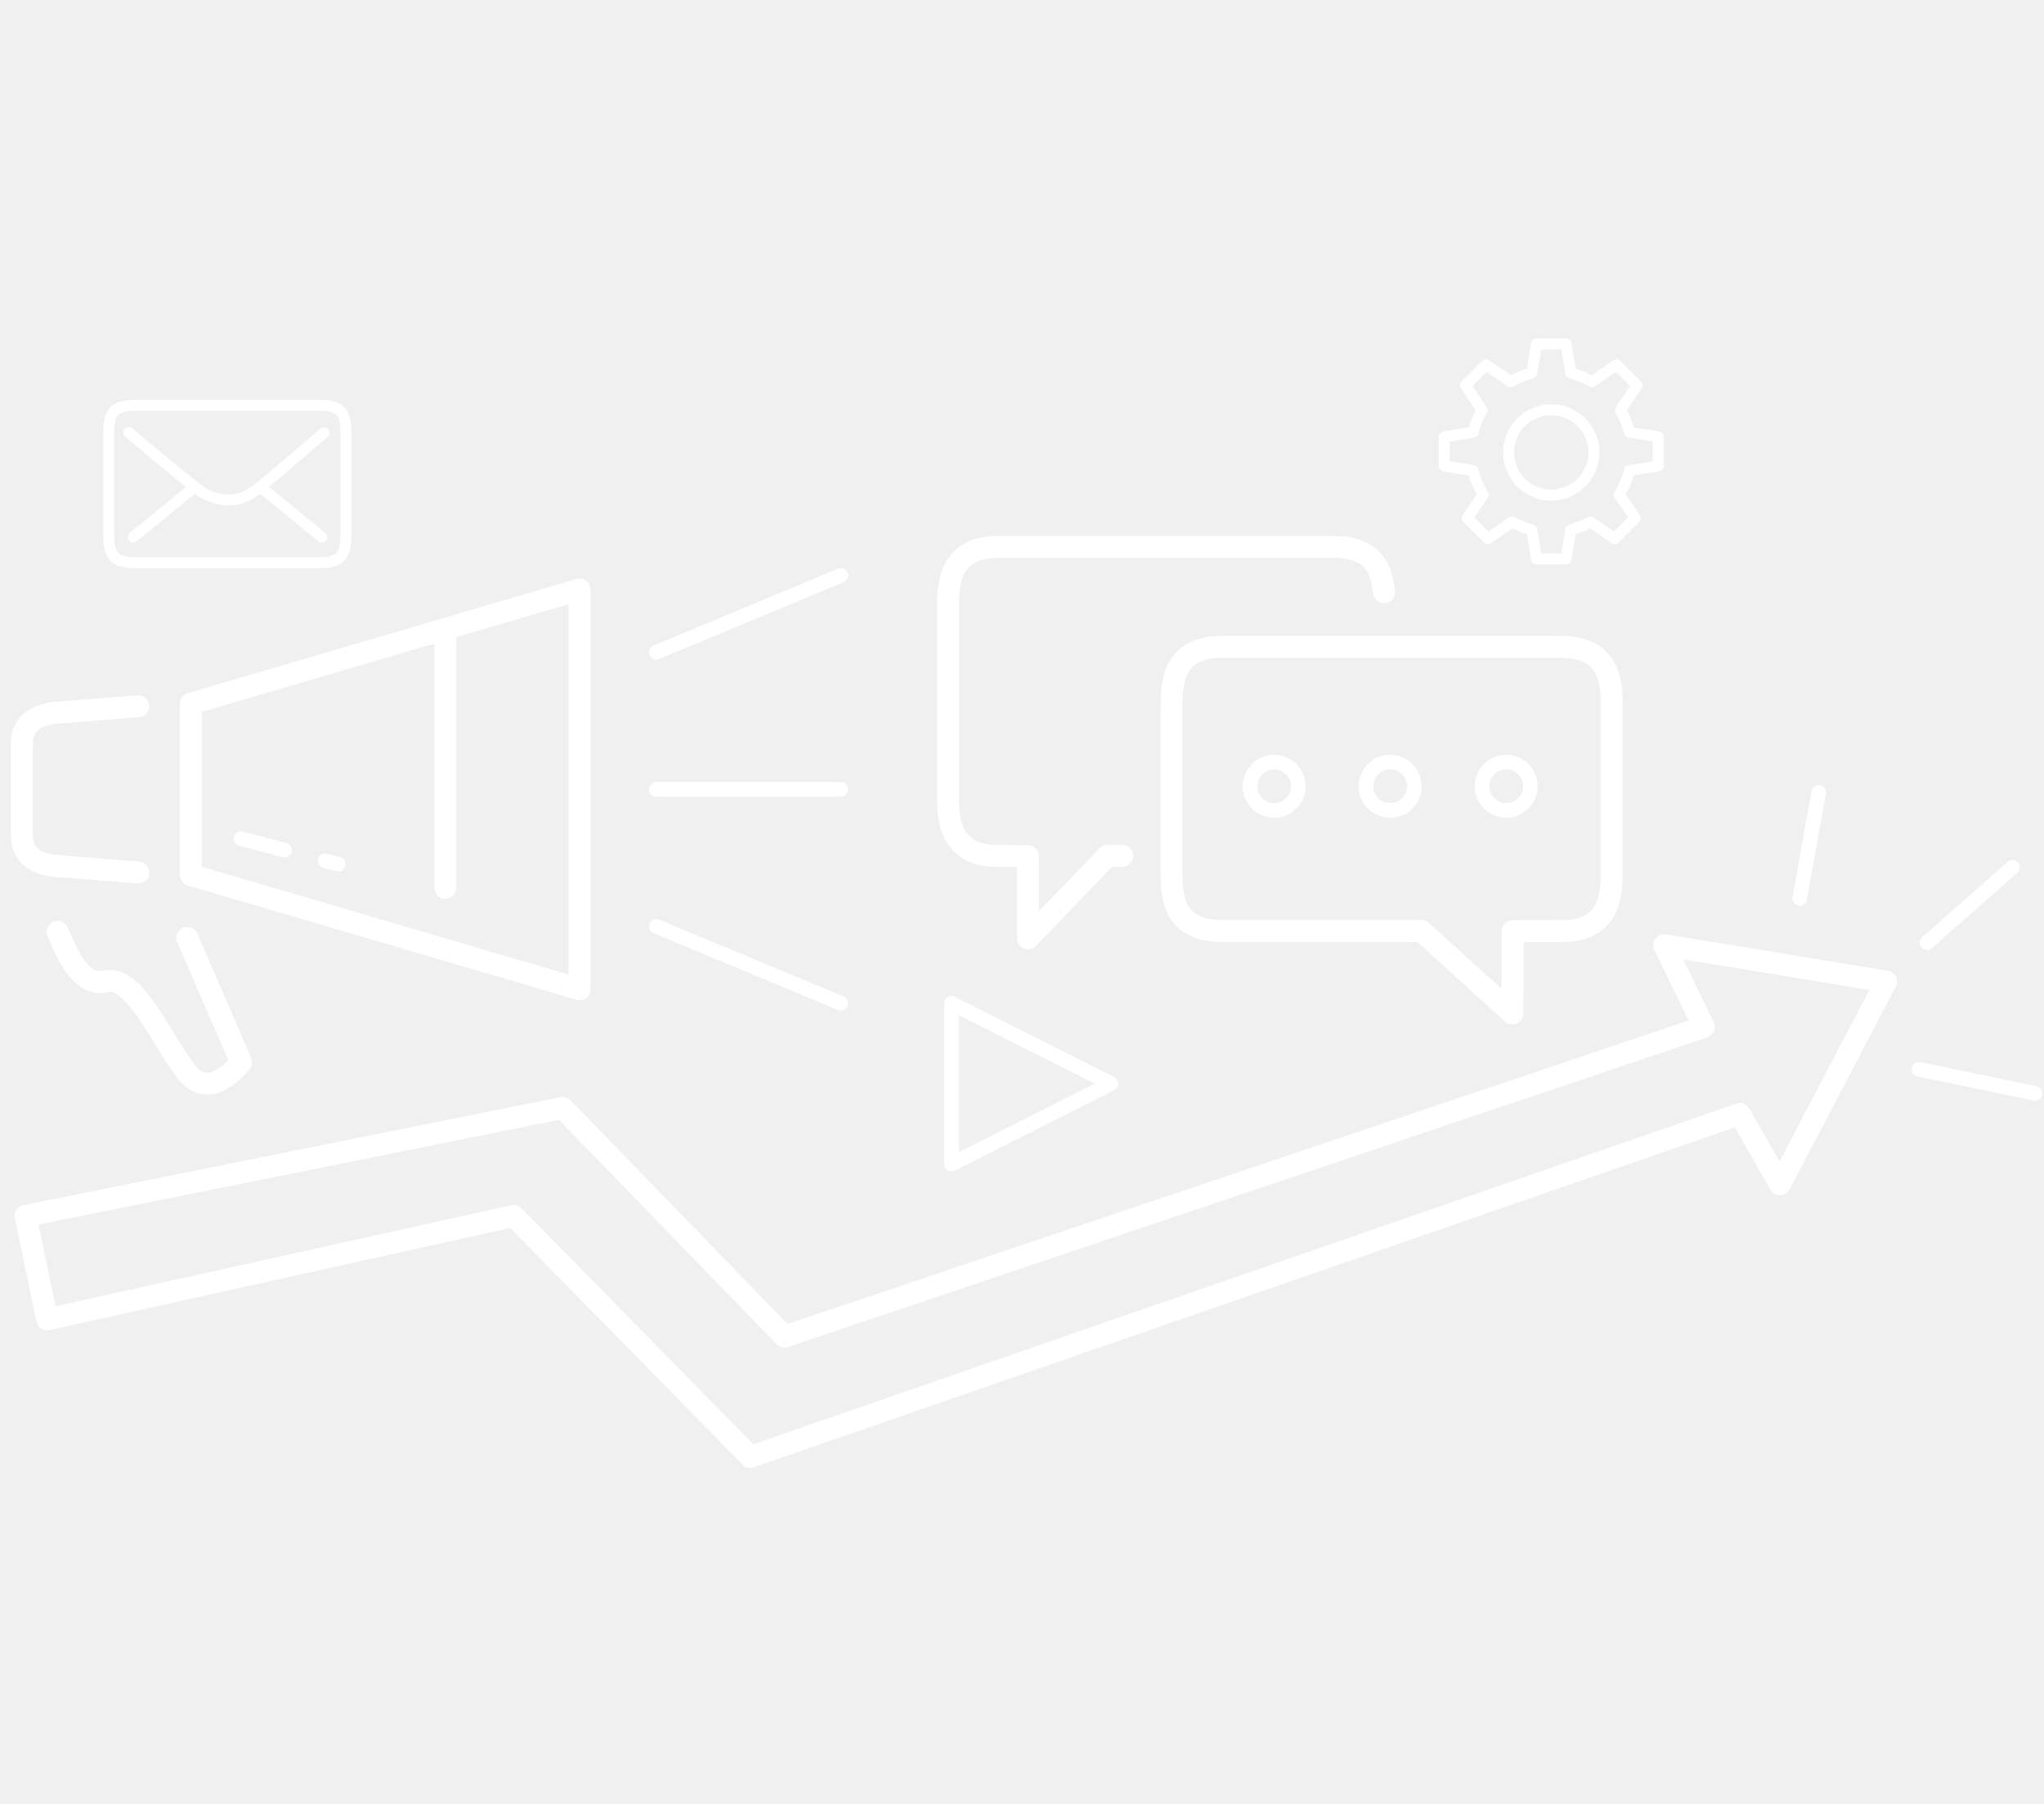
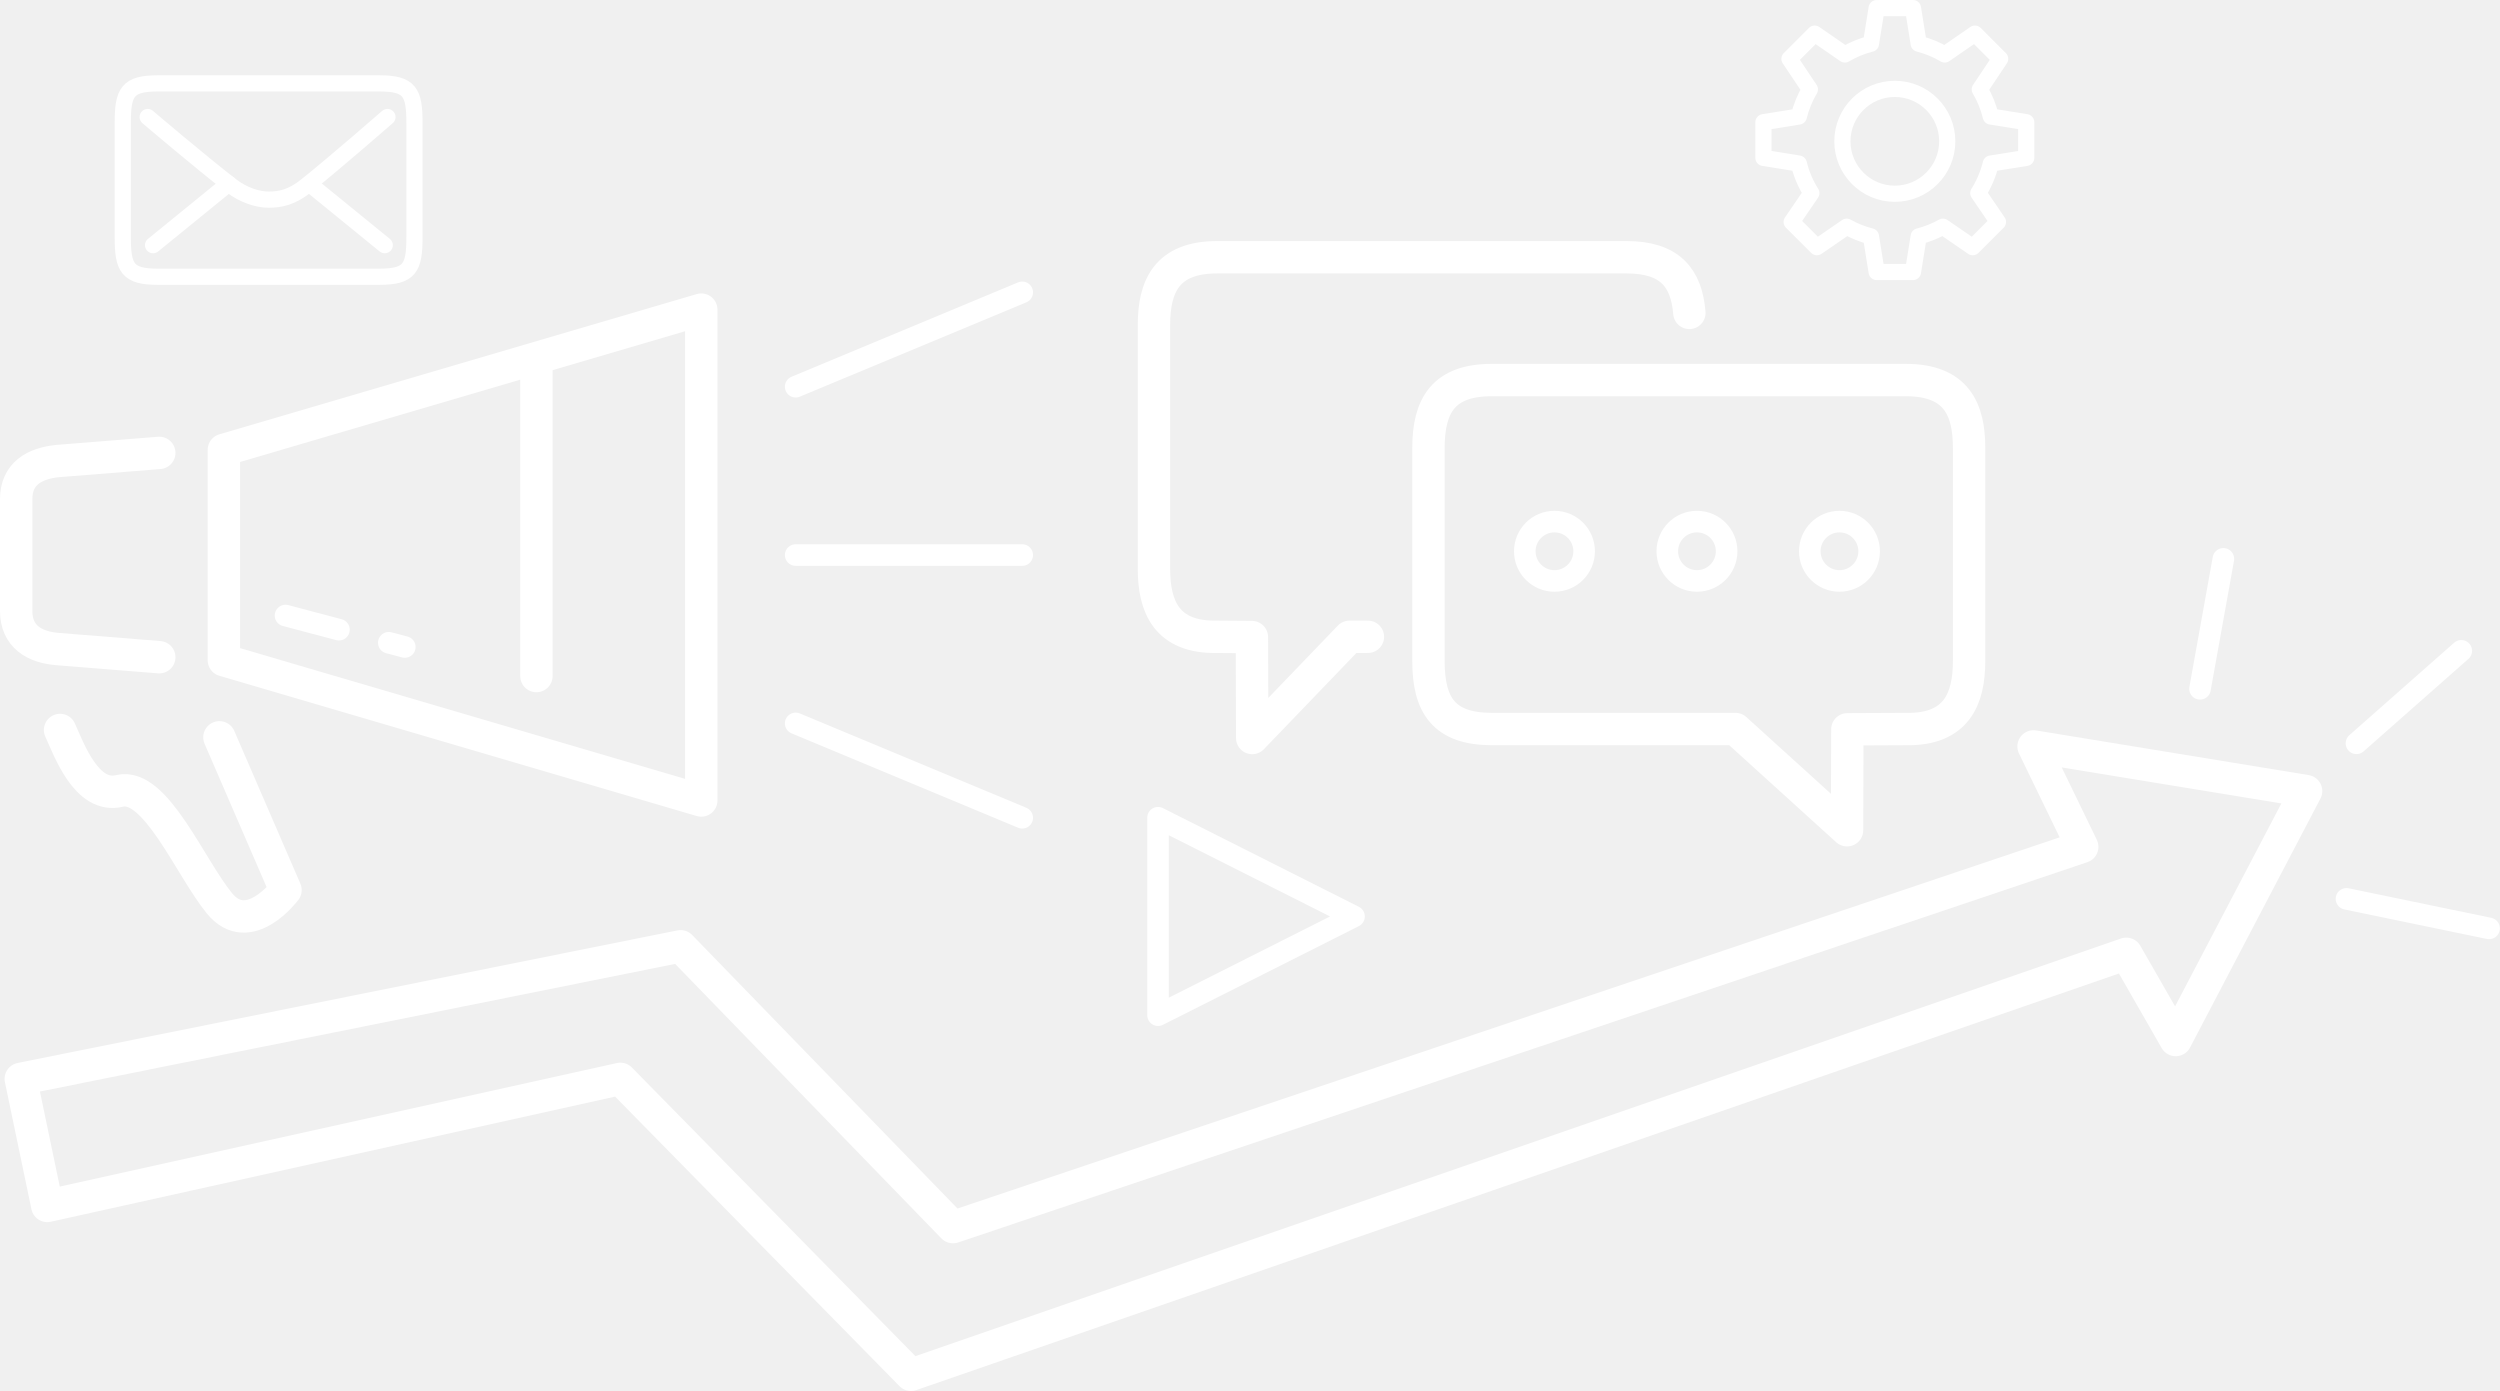
- <svg xmlns="http://www.w3.org/2000/svg" version="1.1" id="Layer_1" x="0px" y="0px" height="500" width="566.667" viewBox="0 0 560 316" enable-background="new 0 0 560 316" xml:space="preserve">
-   <g>
-     <path id="XMLID_25_" fill="none" stroke="#FFFFFF" stroke-width="6" stroke-linecap="round" stroke-linejoin="round" stroke-miterlimit="10" d="   M320.983,150.805c0,9.952,3.513,15.123,14.096,15.158h54.382l24.889,22.577l0.071-22.516l13.054-0.061   c11.332,0.23,14.095-6.796,14.095-15.158v-47.522c0-8.566-2.764-15.158-14.095-15.158h-92.396   c-10.761,0-14.096,5.708-14.096,15.158V150.805z" />
-     <path id="XMLID_24_" fill="none" stroke="#FFFFFF" stroke-width="6" stroke-linecap="round" stroke-linejoin="round" stroke-miterlimit="10" d="   M307.477,145.39h-4.101l-21.707,22.577l-0.066-22.518l-7.753-0.059c-11.332,0.23-14.096-6.799-14.096-15.16V75.886   c0-8.566,2.764-15.155,14.096-15.155h91.336c9.675,0,13.348,4.614,13.99,12.415" />
-     <circle id="XMLID_23_" fill="none" stroke="#FFFFFF" stroke-width="4" stroke-linecap="round" stroke-linejoin="round" stroke-miterlimit="10" cx="380.873" cy="126.314" r="6.618" />
-     <circle id="XMLID_22_" fill="none" stroke="#FFFFFF" stroke-width="4" stroke-linecap="round" stroke-linejoin="round" stroke-miterlimit="10" cx="412.658" cy="126.314" r="6.618" />
-     <circle id="XMLID_21_" fill="none" stroke="#FFFFFF" stroke-width="4" stroke-linecap="round" stroke-linejoin="round" stroke-miterlimit="10" cx="349.089" cy="126.314" r="6.618" />
-     <polygon id="XMLID_20_" fill="none" stroke="#FFFFFF" stroke-width="6" stroke-linecap="round" stroke-linejoin="round" stroke-miterlimit="10" points="   158.783,181.903 52.298,150.619 52.298,103.694 158.783,72.41  " />
-     <line id="XMLID_19_" fill="none" stroke="#FFFFFF" stroke-width="6" stroke-linecap="round" stroke-linejoin="round" stroke-miterlimit="10" x1="122.012" y1="83.486" x2="122.012" y2="154.147" />
-     <path id="XMLID_18_" fill="none" stroke="#FFFFFF" stroke-width="6" stroke-linecap="round" stroke-linejoin="round" stroke-miterlimit="10" d="   M37.892,149.945l-22.69-1.819c-5.163-0.418-9.229-2.801-9.229-8.5V114.69c0-5.699,4.101-7.97,9.229-8.5l22.69-1.819" />
-     <path id="XMLID_17_" fill="none" stroke="#FFFFFF" stroke-width="6" stroke-linecap="round" stroke-linejoin="round" stroke-miterlimit="10" d="   M51.306,167.809l14.742,34.074c0,0-8.19,10.975-14.742,2.947c-6.552-8.025-14.281-27.016-22.278-25.063   c-7.372,1.803-11.285-9.287-13.268-13.596" />
-     <line id="XMLID_16_" fill="none" stroke="#FFFFFF" stroke-width="4" stroke-linecap="round" stroke-linejoin="round" stroke-miterlimit="10" x1="66.048" y1="140.647" x2="77.968" y2="143.802" />
-     <line id="XMLID_15_" fill="none" stroke="#FFFFFF" stroke-width="4" stroke-linecap="round" stroke-linejoin="round" stroke-miterlimit="10" x1="89.086" y1="146.717" x2="92.655" y2="147.663" />
-     <line id="XMLID_14_" fill="none" stroke="#FFFFFF" stroke-width="4" stroke-linecap="round" stroke-linejoin="round" stroke-miterlimit="10" x1="179.839" y1="127.157" x2="230.375" y2="127.157" />
-     <line id="XMLID_13_" fill="none" stroke="#FFFFFF" stroke-width="4" stroke-linecap="round" stroke-linejoin="round" stroke-miterlimit="10" x1="179.839" y1="89.609" x2="230.375" y2="68.558" />
-     <line id="XMLID_12_" fill="none" stroke="#FFFFFF" stroke-width="4" stroke-linecap="round" stroke-linejoin="round" stroke-miterlimit="10" x1="179.839" y1="164.705" x2="230.375" y2="185.755" />
-     <path id="XMLID_11_" fill="none" stroke="#FFFFFF" stroke-width="3" stroke-linecap="round" stroke-linejoin="round" stroke-miterlimit="10" d="   M94.809,56.338c0,6.773-1.041,8.742-7.812,8.742H37.564c-6.773,0-7.814-1.969-7.814-8.742c0-3.241,0-22.079,0-25.648   c0-6.771,1.041-8.74,7.814-8.74h49.433c6.771,0,7.812,1.969,7.812,8.74C94.809,36.843,94.809,52.096,94.809,56.338z" />
-     <path id="XMLID_10_" fill="none" stroke="#FFFFFF" stroke-width="3" stroke-linecap="round" stroke-linejoin="round" stroke-miterlimit="10" d="   M35.306,29.455c0,0,11.915,10.142,18.68,15.354c2.653,2.047,5.842,3.074,8.293,3.074c2.656,0,5.186-0.519,8.462-3.148   c6.564-5.264,18.043-15.28,18.043-15.28" />
-     <line id="XMLID_9_" fill="none" stroke="#FFFFFF" stroke-width="3" stroke-linecap="round" stroke-linejoin="round" stroke-miterlimit="10" x1="36.505" y1="58.04" x2="53.354" y2="44.32" />
-     <line id="XMLID_8_" fill="none" stroke="#FFFFFF" stroke-width="3" stroke-linecap="round" stroke-linejoin="round" stroke-miterlimit="10" x1="88.182" y1="58.04" x2="71.332" y2="44.32" />
-     <polygon id="XMLID_7_" fill="none" stroke="#FFFFFF" stroke-width="4" stroke-linecap="round" stroke-linejoin="round" stroke-miterlimit="10" points="   260.665,229.79 260.665,185.745 304.383,207.768  " />
-     <polygon id="XMLID_6_" fill="none" stroke="#FFFFFF" stroke-width="6" stroke-linecap="round" stroke-linejoin="round" stroke-miterlimit="10" points="   487.657,235.33 516.741,179.801 455.948,169.841 466.807,192.235 214.932,277.062 154.17,214.419 6.996,243.992 12.909,272.338    140.735,243.992 205.57,310 476.633,216.097  " />
-     <path id="XMLID_5_" fill="none" stroke="#FFFFFF" stroke-width="3" stroke-linecap="round" stroke-linejoin="round" stroke-miterlimit="10" d="   M436.698,34.875c0,6.452-5.238,11.691-11.694,11.691c-6.458,0-11.694-5.239-11.694-11.691c0-6.465,5.236-11.697,11.694-11.697   C431.46,23.178,436.698,28.41,436.698,34.875z" />
-     <path id="XMLID_4_" fill="none" stroke="#FFFFFF" stroke-width="3" stroke-linecap="round" stroke-linejoin="round" stroke-miterlimit="10" d="   M420.953,64.02l-1.274-7.941c-1.92-0.488-3.73-1.215-5.408-2.162l-6.646,4.569l-5.628-5.62l4.392-6.439   c-1.271-2.003-2.223-4.221-2.797-6.591l-7.894-1.269V30.61l7.894-1.271c0.526-2.155,1.363-4.189,2.468-6.049l-4.557-6.814   l5.626-5.621l6.738,4.647c1.788-1.061,3.741-1.875,5.812-2.398l1.274-7.94l8.103-0.007l1.274,7.947   c2.066,0.523,4.021,1.334,5.809,2.398l6.738-4.647l5.624,5.621l-4.547,6.814c1.102,1.86,1.939,3.894,2.465,6.049l7.894,1.271v7.957   l-7.899,1.269c-0.576,2.37-1.53,4.587-2.792,6.591l4.39,6.436l-5.626,5.624l-6.653-4.569c-1.678,0.94-3.488,1.674-5.403,2.162   l-1.274,7.941H420.953z" />
-     <line id="XMLID_3_" fill="none" stroke="#FFFFFF" stroke-width="4" stroke-linecap="round" stroke-linejoin="round" stroke-miterlimit="10" x1="493.078" y1="156.989" x2="498.291" y2="128.007" />
-     <line id="XMLID_2_" fill="none" stroke="#FFFFFF" stroke-width="4" stroke-linecap="round" stroke-linejoin="round" stroke-miterlimit="10" x1="527.972" y1="169.146" x2="551.351" y2="148.517" />
-     <line id="XMLID_1_" fill="none" stroke="#FFFFFF" stroke-width="4" stroke-linecap="round" stroke-linejoin="round" stroke-miterlimit="10" x1="525.747" y1="203.841" x2="557.55" y2="210.43" />
+ <svg xmlns="http://www.w3.org/2000/svg" width="163.493mm" height="90.966mm" viewBox="0 0 163.493 90.966" version="1.1" id="svg1787">
+   <defs id="defs1781" />
+   <g id="layer1" transform="translate(282.8299,10.04263)">
+     <g transform="matrix(0.3527778,0,0,-0.3527778,-505.6281,283.9484)" id="g1721">
+       <g transform="translate(896.3584,710.8115)" id="g622">
+         <path id="path624" style="fill:none;stroke:#ffffff;stroke-width:6;stroke-linecap:round;stroke-linejoin:round;stroke-miterlimit:10;stroke-dasharray:none;stroke-opacity:1" d="m 0,0 c 0,-8.271 2.92,-12.568 11.715,-12.598 h 45.197 l 20.686,-18.763 0.058,18.713 10.85,0.05 c 9.418,-0.191 11.715,5.649 11.715,12.598 v 39.496 c 0,7.119 -2.297,12.598 -11.715,12.598 H 11.715 C 2.771,52.094 0,47.35 0,39.496 Z" />
+       </g>
+       <g transform="translate(885.1338,715.3115)" id="g626">
+         <path id="path628" style="fill:none;stroke:#ffffff;stroke-width:6;stroke-linecap:round;stroke-linejoin:round;stroke-miterlimit:10;stroke-dasharray:none;stroke-opacity:1" d="M 0,0 H -3.408 L -21.449,-18.764 -21.504,-0.049 -27.947,0 c -9.418,-0.191 -11.715,5.65 -11.715,12.6 v 45.166 c 0,7.119 2.297,12.595 11.715,12.595 h 75.91 c 8.041,0 11.094,-3.835 11.627,-10.318" />
+       </g>
+       <g transform="translate(951.6338,731.166)" id="g630">
+         <path id="path632" style="fill:none;stroke:#ffffff;stroke-width:4;stroke-linecap:round;stroke-linejoin:round;stroke-miterlimit:10;stroke-dasharray:none;stroke-opacity:1" d="m 0,0 c 0,-3.037 -2.463,-5.5 -5.5,-5.5 -3.037,0 -5.5,2.463 -5.5,5.5 0,3.037 2.463,5.5 5.5,5.5 C -2.463,5.5 0,3.037 0,0 Z" />
+       </g>
+       <g transform="translate(978.0498,731.166)" id="g634">
+         <path id="path636" style="fill:none;stroke:#ffffff;stroke-width:4;stroke-linecap:round;stroke-linejoin:round;stroke-miterlimit:10;stroke-dasharray:none;stroke-opacity:1" d="m 0,0 c 0,-3.037 -2.463,-5.5 -5.5,-5.5 -3.037,0 -5.5,2.463 -5.5,5.5 0,3.037 2.463,5.5 5.5,5.5 C -2.463,5.5 0,3.037 0,0 Z" />
+       </g>
+       <g transform="translate(925.2178,731.166)" id="g638">
+         <path id="path640" style="fill:none;stroke:#ffffff;stroke-width:4;stroke-linecap:round;stroke-linejoin:round;stroke-miterlimit:10;stroke-dasharray:none;stroke-opacity:1" d="m 0,0 c 0,-3.037 -2.463,-5.5 -5.5,-5.5 -3.037,0 -5.5,2.463 -5.5,5.5 0,3.037 2.463,5.5 5.5,5.5 C -2.463,5.5 0,3.037 0,0 Z" />
+       </g>
+       <g transform="translate(761.5537,684.9658)" id="g642">
+         <path id="path644" style="fill:none;stroke:#ffffff;stroke-width:6;stroke-linecap:round;stroke-linejoin:round;stroke-miterlimit:10;stroke-dasharray:none;stroke-opacity:1" d="M 0,0 -88.5,26 V 65 L 0,91 Z" />
+       </g>
+       <g transform="translate(730.9932,766.7607)" id="g646">
+         <path id="path648" style="fill:none;stroke:#ffffff;stroke-width:6;stroke-linecap:round;stroke-linejoin:round;stroke-miterlimit:10;stroke-dasharray:none;stroke-opacity:1" d="M 0,0 V -58.727" />
+       </g>
+       <g transform="translate(661.0811,711.5264)" id="g650">
+         <path id="path652" style="fill:none;stroke:#ffffff;stroke-width:6;stroke-linecap:round;stroke-linejoin:round;stroke-miterlimit:10;stroke-dasharray:none;stroke-opacity:1" d="m 0,0 -18.857,1.512 c -4.291,0.347 -7.67,2.328 -7.67,7.064 v 20.725 c 0,4.736 3.408,6.624 7.67,7.064 L 0,37.877" />
+       </g>
+       <g transform="translate(672.2295,696.6797)" id="g654">
+         <path id="path656" style="fill:none;stroke:#ffffff;stroke-width:6;stroke-linecap:round;stroke-linejoin:round;stroke-miterlimit:10;stroke-dasharray:none;stroke-opacity:1" d="m 0,0 12.252,-28.319 c 0,0 -6.807,-9.121 -12.252,-2.45 -5.445,6.67 -11.869,22.454 -18.516,20.831 -6.127,-1.499 -9.379,7.718 -11.027,11.299" />
+       </g>
+       <g transform="translate(684.4814,719.2539)" id="g658">
+         <path id="path660" style="fill:none;stroke:#ffffff;stroke-width:4;stroke-linecap:round;stroke-linejoin:round;stroke-miterlimit:10;stroke-dasharray:none;stroke-opacity:1" d="M 0,0 9.906,-2.622" />
+       </g>
+       <g transform="translate(703.6279,714.209)" id="g662">
+         <path id="path664" style="fill:none;stroke:#ffffff;stroke-width:4;stroke-linecap:round;stroke-linejoin:round;stroke-miterlimit:10;stroke-dasharray:none;stroke-opacity:1" d="M 0,0 2.967,-0.786" />
+       </g>
+       <g transform="translate(779.0537,730.4658)" id="g666">
+         <path id="path668" style="fill:none;stroke:#ffffff;stroke-width:4;stroke-linecap:round;stroke-linejoin:round;stroke-miterlimit:10;stroke-dasharray:none;stroke-opacity:1" d="M 0,0 H 42" />
+       </g>
+       <g transform="translate(779.0537,761.6719)" id="g670">
+         <path id="path672" style="fill:none;stroke:#ffffff;stroke-width:4;stroke-linecap:round;stroke-linejoin:round;stroke-miterlimit:10;stroke-dasharray:none;stroke-opacity:1" d="M 0,0 42,17.495" />
+       </g>
+       <g transform="translate(779.0537,699.2588)" id="g674">
+         <path id="path676" style="fill:none;stroke:#ffffff;stroke-width:4;stroke-linecap:round;stroke-linejoin:round;stroke-miterlimit:10;stroke-dasharray:none;stroke-opacity:1" d="M 0,0 42,-17.494" />
+       </g>
+       <g transform="translate(708.3848,789.3232)" id="g678">
+         <path id="path680" style="fill:none;stroke:#ffffff;stroke-width:3;stroke-linecap:round;stroke-linejoin:round;stroke-miterlimit:10;stroke-dasharray:none;stroke-opacity:1" d="m 0,0 c 0,-5.629 -0.865,-7.266 -6.492,-7.266 h -41.084 c -5.629,0 -6.494,1.637 -6.494,7.266 v 21.316 c 0,5.627 0.865,7.264 6.494,7.264 H -6.492 C -0.865,28.58 0,26.943 0,21.316 Z" />
+       </g>
+       <g transform="translate(658.9316,811.666)" id="g682">
+         <path id="path684" style="fill:none;stroke:#ffffff;stroke-width:3;stroke-linecap:round;stroke-linejoin:round;stroke-miterlimit:10;stroke-dasharray:none;stroke-opacity:1" d="m 0,0 c 0,0 9.902,-8.429 15.525,-12.761 2.205,-1.701 4.856,-2.554 6.893,-2.554 2.207,0 4.311,0.431 7.033,2.616 C 34.906,-8.324 44.447,0 44.447,0" />
+       </g>
+       <g transform="translate(659.9277,787.9092)" id="g686">
+         <path id="path688" style="fill:none;stroke:#ffffff;stroke-width:3;stroke-linecap:round;stroke-linejoin:round;stroke-miterlimit:10;stroke-dasharray:none;stroke-opacity:1" d="M 0,0 14.004,11.402" />
+       </g>
+       <g transform="translate(702.877,787.9092)" id="g690">
+         <path id="path692" style="fill:none;stroke:#ffffff;stroke-width:3;stroke-linecap:round;stroke-linejoin:round;stroke-miterlimit:10;stroke-dasharray:none;stroke-opacity:1" d="M 0,0 -14.004,11.402" />
+       </g>
+       <g transform="translate(846.2285,645.167)" id="g694">
+         <path id="path696" style="fill:none;stroke:#ffffff;stroke-width:4;stroke-linecap:round;stroke-linejoin:round;stroke-miterlimit:10;stroke-dasharray:none;stroke-opacity:1" d="M 0,0 V 36.605 L 36.334,18.303 Z" />
+       </g>
+       <path id="path700" style="fill:none;stroke:#ffffff;stroke-width:6;stroke-linecap:round;stroke-linejoin:round;stroke-miterlimit:10;stroke-dasharray:none;stroke-opacity:1" d="m 0,0 24.172,46.15 -50.526,8.278 9.026,-18.612 -209.334,-70.5 -50.5,52.063 -122.317,-24.578 4.915,-23.559 106.236,23.559 53.885,-54.86 225.281,78.043 z" transform="translate(1034.882,640.5625)" />
+       <g transform="translate(992.5303,807.1611)" id="g702">
+         <path id="path704" style="fill:none;stroke:#ffffff;stroke-width:3;stroke-linecap:round;stroke-linejoin:round;stroke-miterlimit:10;stroke-dasharray:none;stroke-opacity:1" d="m 0,0 c 0,-5.362 -4.354,-9.717 -9.719,-9.717 -5.367,0 -9.718,4.355 -9.718,9.717 0,5.373 4.351,9.722 9.718,9.722 C -4.354,9.722 0,5.373 0,0 Z" />
+       </g>
+       <g transform="translate(979.4443,782.9385)" id="g706">
+         <path id="path708" style="fill:none;stroke:#ffffff;stroke-width:3;stroke-linecap:round;stroke-linejoin:round;stroke-miterlimit:10;stroke-dasharray:none;stroke-opacity:1" d="m 0,0 -1.059,6.6 c -1.595,0.405 -3.099,1.009 -4.494,1.796 l -5.523,-3.796 -4.678,4.671 3.65,5.351 c -1.056,1.665 -1.847,3.508 -2.324,5.478 l -6.56,1.054 v 6.614 l 6.56,1.056 c 0.438,1.791 1.133,3.482 2.051,5.028 l -3.787,5.663 4.676,4.672 5.599,-3.863 c 1.487,0.882 3.11,1.559 4.83,1.993 L 0,48.916 6.734,48.922 7.793,42.317 c 1.717,-0.434 3.342,-1.108 4.828,-1.993 l 5.6,3.863 4.674,-4.672 -3.78,-5.663 c 0.916,-1.546 1.612,-3.237 2.049,-5.028 l 6.561,-1.056 V 21.154 L 21.16,20.1 C 20.682,18.13 19.889,16.287 18.84,14.622 L 22.488,9.273 17.812,4.6 12.283,8.396 C 10.889,7.615 9.385,7.005 7.793,6.6 L 6.734,0 Z" />
+       </g>
+       <g transform="translate(1039.388,705.6719)" id="g710">
+         <path id="path712" style="fill:none;stroke:#ffffff;stroke-width:4;stroke-linecap:round;stroke-linejoin:round;stroke-miterlimit:10;stroke-dasharray:none;stroke-opacity:1" d="M 0,0 4.332,24.087" />
+       </g>
+       <g transform="translate(1068.388,695.5684)" id="g714">
+         <path id="path716" style="fill:none;stroke:#ffffff;stroke-width:4;stroke-linecap:round;stroke-linejoin:round;stroke-miterlimit:10;stroke-dasharray:none;stroke-opacity:1" d="M 0,0 19.431,17.145" />
+       </g>
+       <g transform="translate(1066.539,666.7334)" id="g718">
+         <path id="path720" style="fill:none;stroke:#ffffff;stroke-width:4;stroke-linecap:round;stroke-linejoin:round;stroke-miterlimit:10;stroke-dasharray:none;stroke-opacity:1" d="M 0,0 26.432,-5.477" />
+       </g>
+     </g>
  </g>
</svg>
